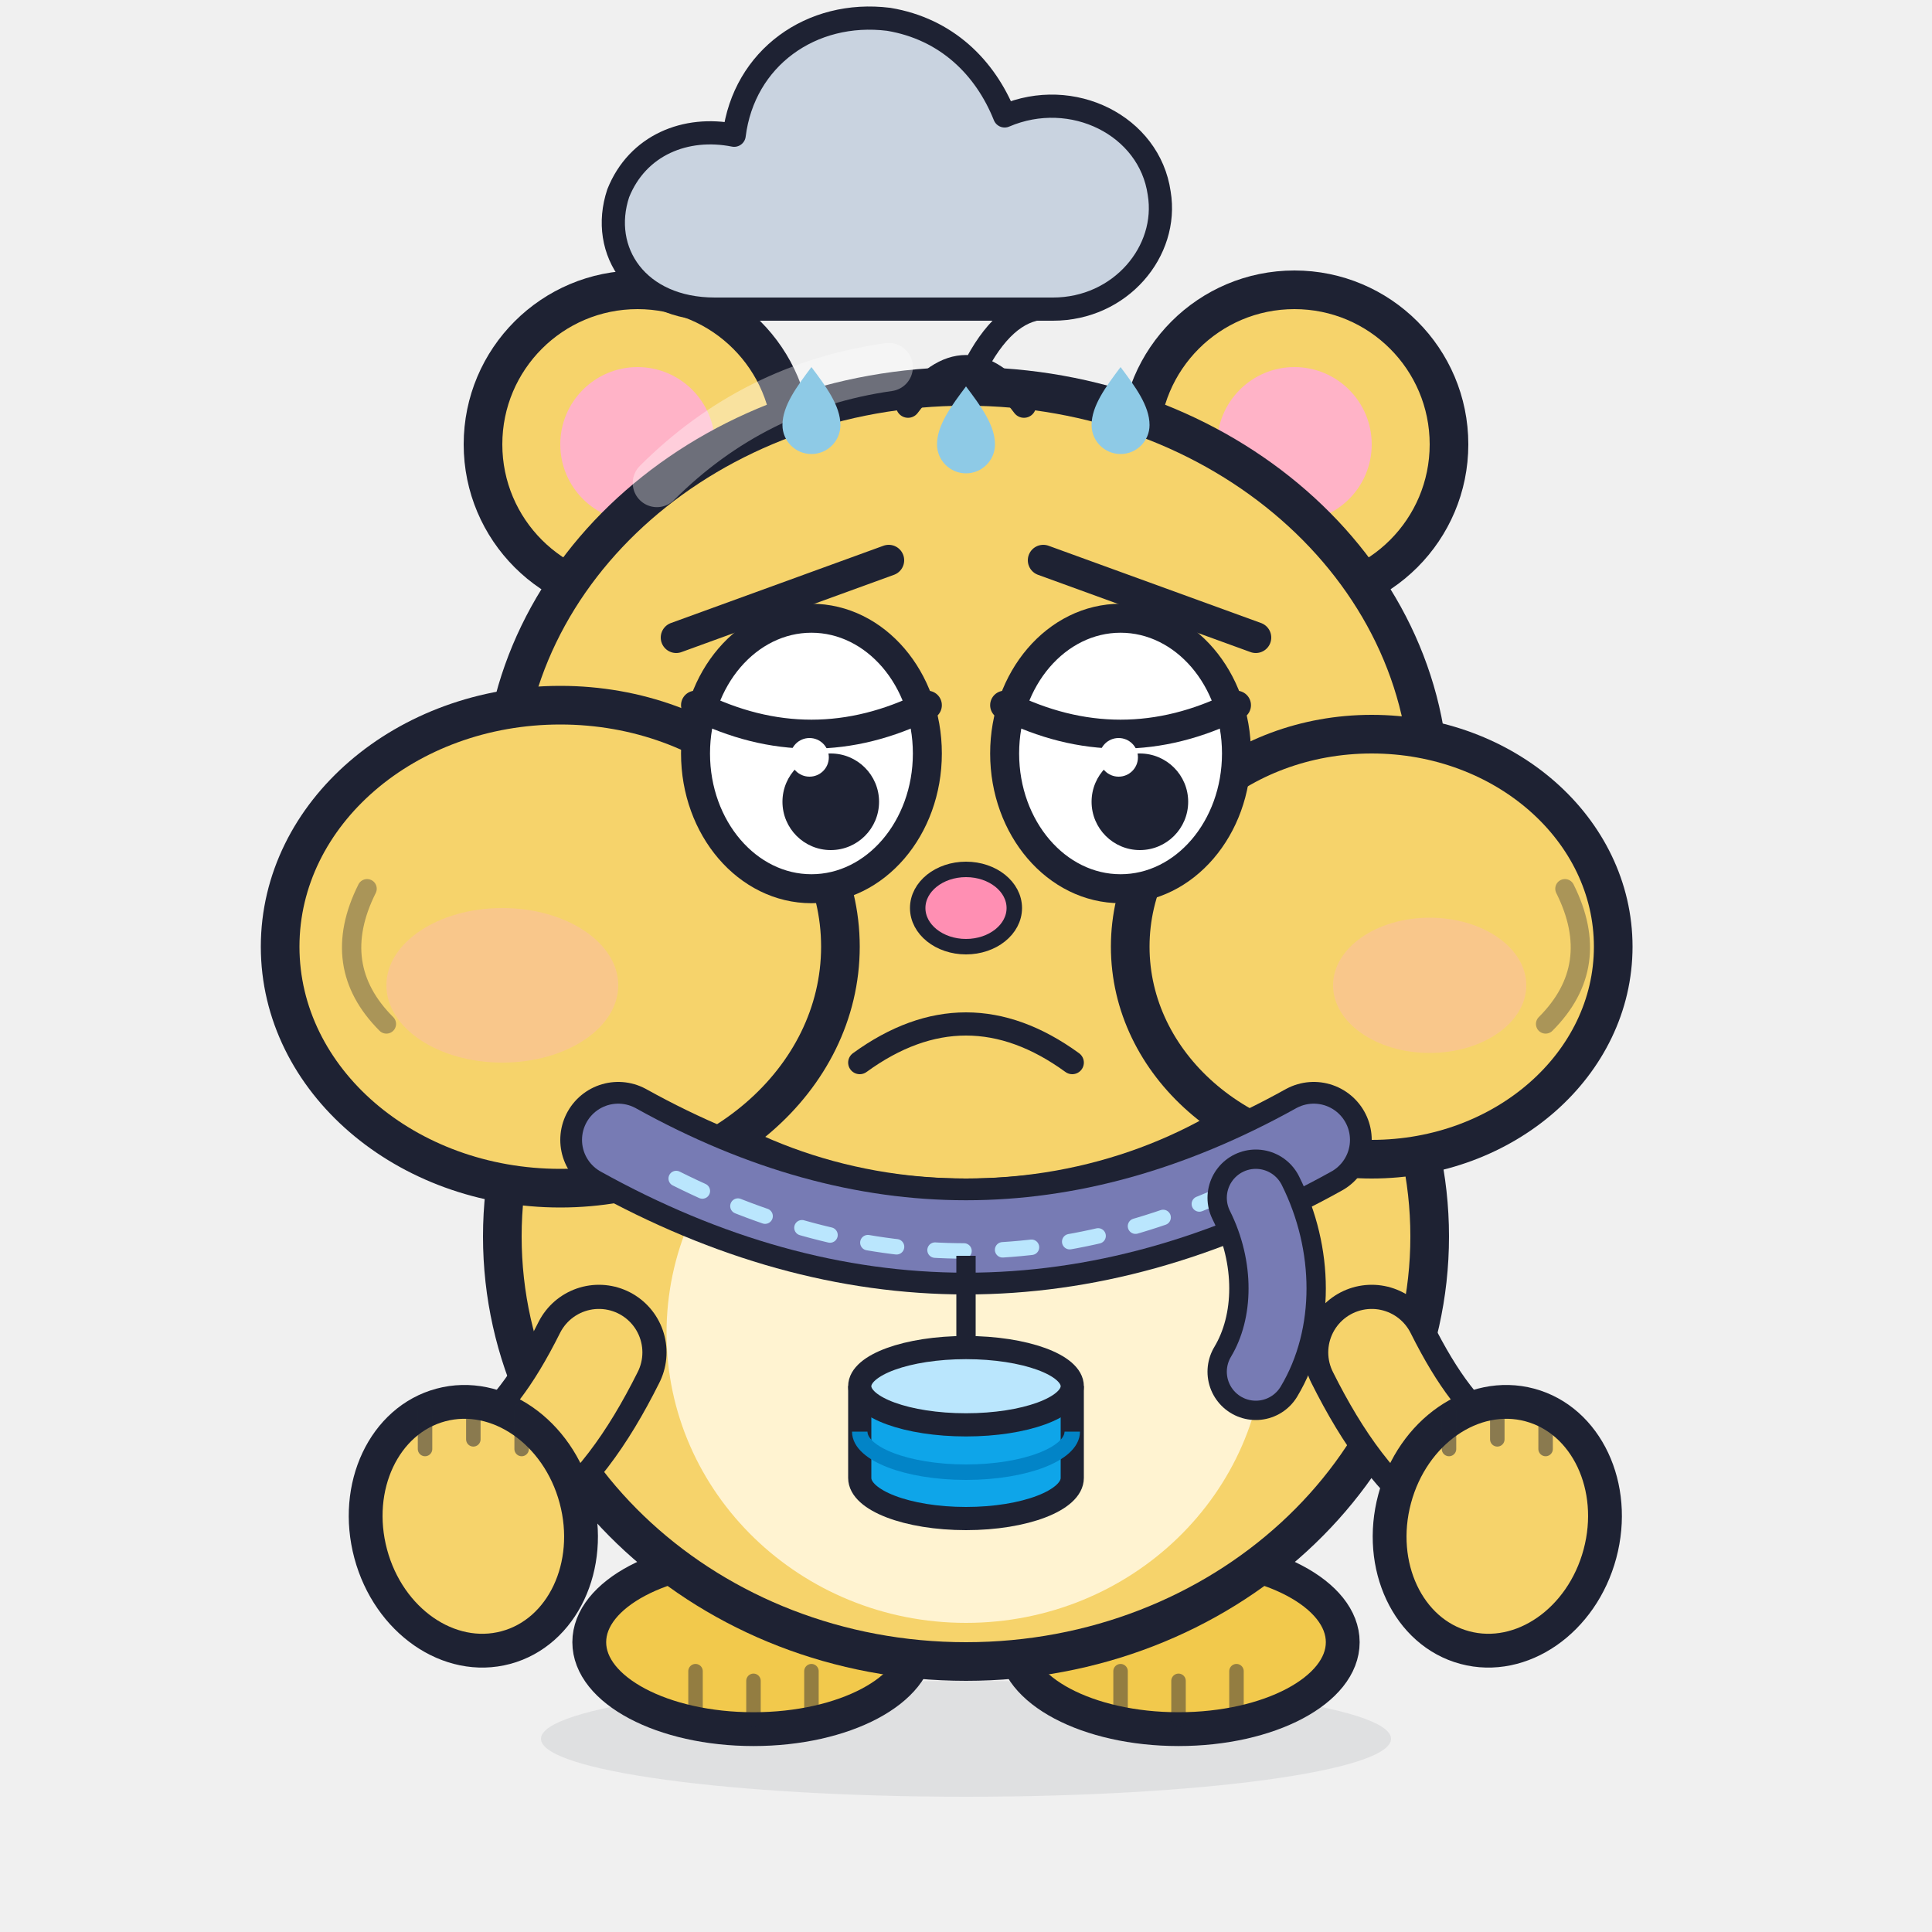
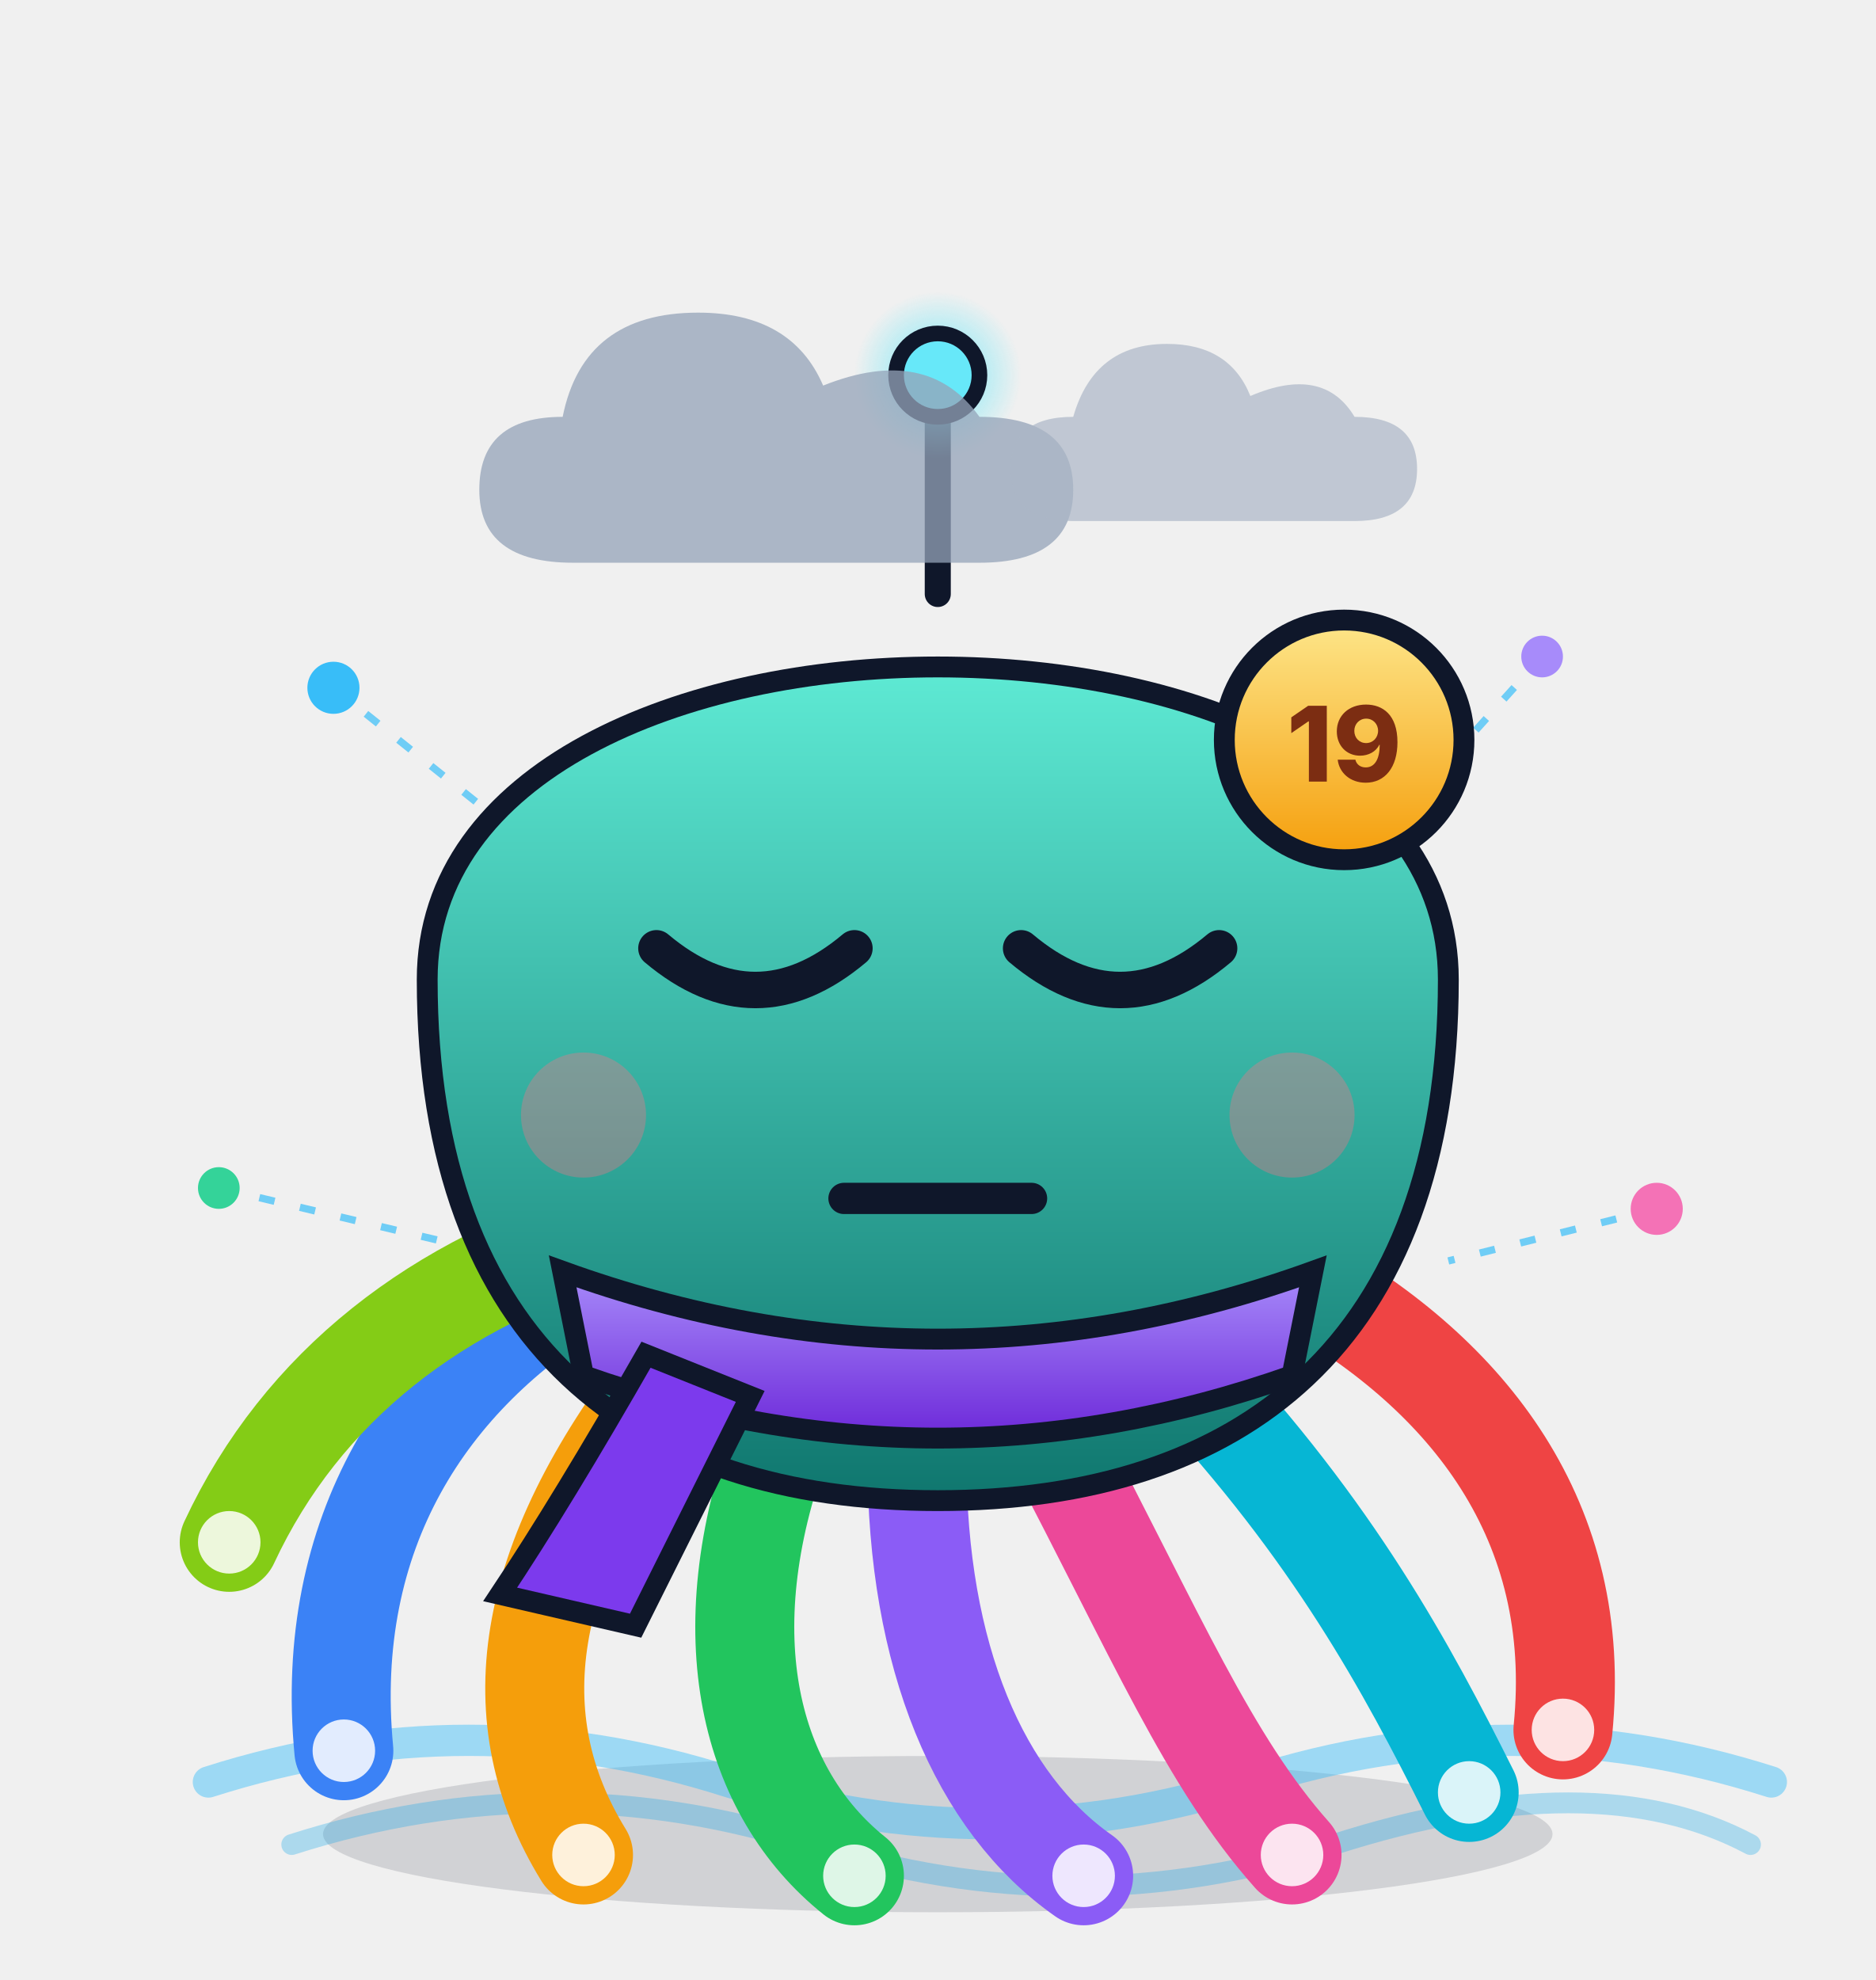
- <svg xmlns="http://www.w3.org/2000/svg" viewBox="0 0 200 200" width="88" height="88" role="img" aria-label="数据仓鼠仓仓 · 沮丧 Depressed">
-   <style>
-   .ex-motion { animation: ex-drift 4.5s ease-in-out infinite; transform-box: fill-box; transform-origin: 50% 50%; }
-   .ex-anim-tear { animation: ex-tear 1.8s ease-in infinite; transform-box: fill-box; transform-origin: center; }
-   .ex-anim-sweat { animation: ex-tear 1.5s ease-in infinite; transform-box: fill-box; transform-origin: center; }
-   .ex-anim-heart { animation: ex-heart 2.2s ease-out infinite; transform-box: fill-box; transform-origin: center; }
-   .ex-anim-spark { animation: ex-spark 1.9s ease-in-out infinite; transform-box: fill-box; transform-origin: center; }
-   .ex-anim-rain { animation: ex-rain 1.4s linear infinite; transform-box: fill-box; transform-origin: center; }
-   .ex-anim-confetti { animation: ex-confetti 2.4s linear infinite; transform-box: fill-box; transform-origin: center; }
-   .ex-anim-pulse { animation: ex-pulse 1.6s ease-in-out infinite; transform-box: fill-box; transform-origin: center; }
-   .ex-anim-knock { animation: ex-knock 0.55s ease-in-out infinite; transform-box: fill-box; transform-origin: center; }
-   .ex-anim-knockline { animation: ex-knockline 0.55s ease-out infinite; transform-box: fill-box; transform-origin: center; }
-   .ex-anim-palm { animation: ex-palm 0.9s ease-in-out infinite; transform-box: fill-box; transform-origin: center; }
-   .ex-anim-steam { animation: ex-steam 1.8s ease-out infinite; transform-box: fill-box; transform-origin: center; }
-   .ex-anim-shock { animation: ex-shock 0.5s ease-in-out infinite; transform-box: fill-box; transform-origin: center; }
-   @keyframes ex-bob { 0%,100% { transform: translateY(0); } 50% { transform: translateY(-2.5px); } }
-   @keyframes ex-bounce { 0%,100% { transform: translateY(0); } 40% { transform: translateY(-6px); } 60% { transform: translateY(-2px); } }
-   @keyframes ex-tremble { 0%,100% { transform: translateX(0); } 25% { transform: translateX(-1px); } 75% { transform: translateX(1px); } }
-   @keyframes ex-sway { 0%,100% { transform: rotate(0deg); } 50% { transform: rotate(2deg); } }
-   @keyframes ex-shake { 0%,100% { transform: translateX(0); } 20% { transform: translateX(-4.24px); } 40% { transform: translateX(4.24px); } 60% { transform: translateX(-2.75px); } 80% { transform: translateX(1.75px); } }
-   @keyframes ex-tear { 0% { transform: translateY(0); opacity: 0; } 18% { opacity: 1; } 100% { transform: translateY(8.58px); opacity: 0; } }
-   @keyframes ex-heart { 0% { transform: translateY(0) scale(.65); opacity: 0; } 20% { opacity: 1; } 100% { transform: translateY(-14.04px) scale(1.15); opacity: 0; } }
-   @keyframes ex-spark { 0%,100% { transform: scale(.6) rotate(0deg); opacity: .3; } 50% { transform: scale(1.15) rotate(25deg); opacity: 1; } }
-   @keyframes ex-rain { 0% { transform: translateY(0); opacity: 0; } 20% { opacity: 1; } 100% { transform: translateY(9.36px); opacity: 0; } }
-   @keyframes ex-confetti { 0% { transform: translateY(-4px) rotate(0deg); opacity: 1; } 100% { transform: translateY(14px) rotate(200deg); opacity: 0; } }
-   @keyframes ex-pulse { 0%,100% { transform: scale(1); opacity: .35; } 50% { transform: scale(1.18); opacity: .7; } }
-   @keyframes ex-knock { 0%,100% { transform: translateX(3.51px); } 35% { transform: translateX(0); } }
-   @keyframes ex-knockline { 0%,100% { transform: scaleX(.6); opacity: .35; } 35% { transform: scaleX(1); opacity: 1; } }
-   @keyframes ex-palm { 0%,100% { transform: translateY(0) rotate(0deg); } 50% { transform: translateY(-1px) rotate(-4deg); } }
-   @keyframes ex-steam { 0% { transform: translateY(0); opacity: .7; } 100% { transform: translateY(-7.02px); opacity: 0; } }
-   @keyframes ex-shock { 0%,100% { transform: scaleX(.7); opacity: .4; } 50% { transform: scaleX(1.25); opacity: 1; } }
-   @keyframes ex-drift { 0%,100% { transform: translateY(0); } 50% { transform: translateY(-1.56px); } }
-   @media (prefers-reduced-motion: reduce) {
-     .ex-motion, [class*="ex-anim-"] { animation: none !important; }
-   }
-   </style>
-   <g class="ex-motion ex-depressed">
-     <g class="ex-base">
-       <ellipse cx="100" cy="180" rx="44" ry="6" fill="#1E2233" opacity=".08" />
-       <path d="M146 148c7 0 10 4 7 9" fill="none" stroke="#1E2233" stroke-width="4" stroke-linecap="round" />
-       <g fill="#F2C94C" stroke="#1E2233" stroke-width="3.5">
-         <ellipse cx="78" cy="170" rx="17" ry="9" />
-         <ellipse cx="122" cy="170" rx="17" ry="9" />
-       </g>
-       <g stroke="#1E2233" stroke-width="1.5" opacity=".45" stroke-linecap="round">
-         <path d="M72 173v4" />
-         <path d="M78 174v4" />
-         <path d="M84 173v4" />
-         <path d="M116 173v4" />
-         <path d="M122 174v4" />
-         <path d="M128 173v4" />
-       </g>
-       <ellipse cx="100" cy="128" rx="48" ry="44" fill="#F6D36B" stroke="#1E2233" stroke-width="4" />
-       <ellipse cx="100" cy="138" rx="31" ry="30" fill="#FFF3D1" />
-       <g fill="#F6D36B" stroke="#1E2233" stroke-width="4">
-         <circle cx="66" cy="46" r="16" />
-         <circle cx="134" cy="46" r="16" />
-       </g>
-       <g fill="#FFB3C7">
-         <circle cx="66" cy="46" r="8" />
-         <circle cx="134" cy="46" r="8" />
-       </g>
-       <ellipse cx="100" cy="82" rx="48" ry="42" fill="#F6D36B" stroke="#1E2233" stroke-width="4" />
-       <path d="M94 42q6-8 12 0M100 40q3-7 7-8" fill="none" stroke="#1E2233" stroke-width="2.5" stroke-linecap="round" />
-       <g fill="#F6D36B" stroke="#1E2233" stroke-width="4">
-         <ellipse cx="58" cy="98" rx="29" ry="25" />
-         <ellipse cx="142" cy="98" rx="25" ry="22" />
-       </g>
-       <path d="M38 92q-4 8 2 14M162 92q4 8-2 14" fill="none" stroke="#1E2233" stroke-width="2" opacity=".35" stroke-linecap="round" />
-       <path d="M64 118q36 20 72 0" fill="none" stroke="#1E2233" stroke-width="12" stroke-linecap="round" />
-       <path d="M64 118q36 20 72 0" fill="none" stroke="#777BB4" stroke-width="7.5" stroke-linecap="round" />
-       <path d="M70 122q30 15 60 0" fill="none" stroke="#BAE6FD" stroke-width="1.6" stroke-linecap="round" stroke-dasharray="3 4" />
-       <path d="M130 124c3 6 3 13 0 18" fill="none" stroke="#1E2233" stroke-width="10" stroke-linecap="round" />
-       <path d="M130 124c3 6 3 13 0 18" fill="none" stroke="#777BB4" stroke-width="6" stroke-linecap="round" />
-       <line x1="100" y1="130" x2="100" y2="140" stroke="#1E2233" stroke-width="2" />
-       <path d="M89 143.5v9.5c0 2.3 4.9 4.2 11 4.2s11-1.9 11-4.2v-9.5" fill="#0EA5E9" stroke="#1E2233" stroke-width="2.4" stroke-linejoin="round" />
-       <ellipse cx="100" cy="143.5" rx="11" ry="4" fill="#BAE6FD" stroke="#1E2233" stroke-width="2.4" />
-       <path d="M89 148.2c0 2.3 4.9 4.2 11 4.2s11-1.9 11-4.2" fill="none" stroke="#0284C7" stroke-width="1.6" />
-       <path d="M68 50q10-10 24-12" fill="none" stroke="#FFF" stroke-width="5" opacity=".35" stroke-linecap="round" />
+ <svg xmlns="http://www.w3.org/2000/svg" viewBox="0 0 360 380" width="360" height="380" role="img" aria-labelledby="petTitle petDesc">
+   <defs>
+     <linearGradient id="bodyGrad" x1="0" y1="0" x2="0" y2="1">
+       <stop offset="0" stop-color="#5EEAD4" />
+       <stop offset="1" stop-color="#0F766E" />
+     </linearGradient>
+     <linearGradient id="scarfGrad" x1="0" y1="0" x2="0" y2="1">
+       <stop offset="0" stop-color="#A78BFA" />
+       <stop offset="1" stop-color="#6D28D9" />
+     </linearGradient>
+     <linearGradient id="badgeGrad" x1="0" y1="0" x2="0" y2="1">
+       <stop offset="0" stop-color="#FDE68A" />
+       <stop offset="1" stop-color="#F59E0B" />
+     </linearGradient>
+     <radialGradient id="glow">
+       <stop offset="0" stop-color="#67E8F9" stop-opacity=".9" />
+       <stop offset="1" stop-color="#67E8F9" stop-opacity="0" />
+     </radialGradient>
+     <style>
+       .pet-bob { animation: petBob 5.2s ease-in-out infinite; transform-box: fill-box; transform-origin: 50% 100%; }
+       .spark { animation: petSpark 2.6s ease-in-out infinite; }
+       .tear { animation: petTear 2.2s ease-in infinite; }
+       @keyframes petBob { 0%, 100% { transform: translateY(0); } 50% { transform: translateY(-7px); } }
+       @keyframes petSpark { 0%, 100% { opacity: .35; transform: scale(.8); } 50% { opacity: 1; transform: scale(1.08); } }
+       @keyframes petTear { 0% { opacity: 0; transform: translateY(-4px); } 30% { opacity: 1; } 100% { opacity: 0; transform: translateY(18px); } }
+       @media (prefers-reduced-motion: reduce) { .pet-bob, .spark, .tear { animation: none; } }
+     </style>
+   </defs>
+   <g class="pet-bob">
+     <ellipse cx="180" cy="352" rx="118" ry="15" fill="#0F172A" opacity=".14" />
+     <path d="M40 342 Q90 326 140 342 T240 342 T340 342" fill="none" stroke="#38BDF8" stroke-width="6" stroke-linecap="round" opacity=".45" />
+     <path d="M56 354 Q106 338 156 354 T256 354 T336 354" fill="none" stroke="#0EA5E9" stroke-width="4" stroke-linecap="round" opacity=".3" />
+     <g opacity=".7" fill="none" stroke="#38BDF8" stroke-width="1.4" stroke-dasharray="3 5">
+       <path d="M64 132 L104 164" />
+       <path d="M296 126 L260 166" />
+       <path d="M42 228 L84 238" />
+       <path d="M318 232 L278 242" />
    </g>
-     <g class="ex-face">
-       <ellipse cx="84" cy="78" rx="12" ry="14" fill="#FFF" stroke="#1E2233" stroke-width="3" />
-       <path d="M72 73q12 6 24 0" fill="none" stroke="#1E2233" stroke-width="3" stroke-linecap="round" />
-       <circle cx="86" cy="83" r="5" fill="#1E2233" />
-       <circle cx="83.8" cy="78.4" r="2" fill="#FFF" />
-       <ellipse cx="116" cy="78" rx="12" ry="14" fill="#FFF" stroke="#1E2233" stroke-width="3" />
-       <path d="M104 73q12 6 24 0" fill="none" stroke="#1E2233" stroke-width="3" stroke-linecap="round" />
-       <circle cx="118" cy="83" r="5" fill="#1E2233" />
-       <circle cx="115.8" cy="78.4" r="2" fill="#FFF" />
-       <path d="M70 66L92 58" fill="none" stroke="#1E2233" stroke-width="3.2" stroke-linecap="round" />
-       <path d="M130 66L108 58" fill="none" stroke="#1E2233" stroke-width="3.2" stroke-linecap="round" />
-       <ellipse cx="100" cy="94" rx="5" ry="4" fill="#FF8FB3" stroke="#1E2233" stroke-width="1.6" />
-       <path d="M89 110q11-8 22 0" fill="none" stroke="#1E2233" stroke-width="2.4" stroke-linecap="round" />
-       <ellipse cx="52" cy="102" rx="12" ry="8" fill="#FFB3C7" opacity="0.35" />
-       <ellipse cx="148" cy="102" rx="10" ry="7" fill="#FFB3C7" opacity="0.35" />
+     <g class="spark">
+       <circle cx="64" cy="132" r="5" fill="#38BDF8" />
+       <circle cx="296" cy="126" r="4" fill="#A78BFA" />
+       <circle cx="42" cy="228" r="4" fill="#34D399" />
+       <circle cx="318" cy="232" r="5" fill="#F472B6" />
    </g>
-     <g class="ex-arms">
-       <path d="M62 140c-3 6-6 10-10 13" fill="none" stroke="#1E2233" stroke-width="14" stroke-linecap="round" />
-       <path d="M62 140c-3 6-6 10-10 13" fill="none" stroke="#F6D36B" stroke-width="9" stroke-linecap="round" />
-       <ellipse cx="49" cy="158" rx="11" ry="13" fill="#F6D36B" stroke="#1E2233" stroke-width="3.5" transform="rotate(-15 49 158)" />
-       <g stroke="#1E2233" stroke-width="1.5" opacity=".5" stroke-linecap="round">
-         <path d="M44 150v-4" />
-         <path d="M49 149v-4" />
-         <path d="M54 150v-4" />
-       </g>
-       <path d="M142 140c3 6 6 10 10 13" fill="none" stroke="#1E2233" stroke-width="14" stroke-linecap="round" />
-       <path d="M142 140c3 6 6 10 10 13" fill="none" stroke="#F6D36B" stroke-width="9" stroke-linecap="round" />
-       <ellipse cx="155" cy="158" rx="11" ry="13" fill="#F6D36B" stroke="#1E2233" stroke-width="3.5" transform="rotate(15 155 158)" />
-       <g stroke="#1E2233" stroke-width="1.5" opacity=".5" stroke-linecap="round">
-         <path d="M150 150v-4" />
-         <path d="M155 149v-4" />
-         <path d="M160 150v-4" />
-       </g>
+     <g fill="none" stroke-linecap="round">
+       <path d="M112 246 C82 264 62 294 66 336" stroke="#3B82F6" stroke-width="19" />
+       <path d="M128 264 C100 300 96 330 112 356" stroke="#F59E0B" stroke-width="19" />
+       <path d="M150 276 C136 314 144 344 164 360" stroke="#22C55E" stroke-width="19" />
+       <path d="M176 280 C176 318 188 346 208 360" stroke="#8B5CF6" stroke-width="19" />
+       <path d="M202 276 C222 314 232 338 248 356" stroke="#EC4899" stroke-width="19" />
+       <path d="M228 264 C256 294 270 320 282 344" stroke="#06B6D4" stroke-width="19" />
+       <path d="M250 246 C282 264 304 292 300 332" stroke="#EF4444" stroke-width="19" />
+       <path d="M118 236 C84 246 58 266 44 296" stroke="#84CC16" stroke-width="19" />
    </g>
-     <g class="ex-effects">
-       <g transform="translate(100 22)">
-         <path d="M-26 10c-8 0-12-6-10-12 2-5 7-7 12-6 1-8 8-13 16-12 6 1 10 5 12 10 7-3 15 1 16 8 1 6-4 12-11 12z" fill="#C9D3E0" stroke="#1E2233" stroke-width="2.4" stroke-linejoin="round" />
-       </g>
-       <g class="ex-anim-rain" style="animation-delay:0s" transform="translate(84 38)">
-         <path d="M0 0C1.5 2 3 4 3 6A3 3 0 0 1-3 6C-3 4-1.5 2 0 0Z" fill="#8ECAE6" />
-       </g>
-       <g class="ex-anim-rain" style="animation-delay:0.3s" transform="translate(100 40)">
-         <path d="M0 0C1.5 2 3 4 3 6A3 3 0 0 1-3 6C-3 4-1.5 2 0 0Z" fill="#8ECAE6" />
-       </g>
-       <g class="ex-anim-rain" style="animation-delay:0.6s" transform="translate(116 38)">
-         <path d="M0 0C1.5 2 3 4 3 6A3 3 0 0 1-3 6C-3 4-1.5 2 0 0Z" fill="#8ECAE6" />
-       </g>
+     <g fill="#FFFFFF" opacity=".85">
+       <circle cx="66" cy="336" r="6" />
+       <circle cx="112" cy="356" r="6" />
+       <circle cx="164" cy="360" r="6" />
+       <circle cx="208" cy="360" r="6" />
+       <circle cx="248" cy="356" r="6" />
+       <circle cx="282" cy="344" r="6" />
+       <circle cx="300" cy="332" r="6" />
+       <circle cx="44" cy="296" r="6" />
+     </g>
+     <path d="M82 188 C82 108 278 108 278 188 C278 258 238 288 180 288 C122 288 82 258 82 188 Z" fill="url(#bodyGrad)" stroke="#0F172A" stroke-width="4" />
+     <path d="M180 114 V80" stroke="#0F172A" stroke-width="5" stroke-linecap="round" />
+     <circle cx="180" cy="72" r="16" fill="url(#glow)" />
+     <circle cx="180" cy="72" r="8" fill="#67E8F9" stroke="#0F172A" stroke-width="3" />
+     <circle cx="258" cy="142" r="23" fill="url(#badgeGrad)" stroke="#0F172A" stroke-width="4" />
+     <text x="258" y="150" text-anchor="middle" font-family="system-ui, -apple-system, Segoe UI, sans-serif" font-size="20" font-weight="800" fill="#7C2D12">19</text>
+     <path d="M108 244 Q180 270 252 244 L248 264 Q180 288 112 264 Z" fill="url(#scarfGrad)" stroke="#0F172A" stroke-width="4" />
+     <path d="M124 260 Q108 288 96 306 L122 312 Q134 288 144 268 Z" fill="#7C3AED" stroke="#0F172A" stroke-width="4" />
+     <g>
+       <path d="M126 182 Q145 198 164 182" fill="none" stroke="#0F172A" stroke-width="7" stroke-linecap="round" />
+       <path d="M196 182 Q215 198 234 182" fill="none" stroke="#0F172A" stroke-width="7" stroke-linecap="round" />
+       <circle cx="112" cy="214" r="12" fill="#FB7185" opacity=".35" />
+       <circle cx="248" cy="214" r="12" fill="#FB7185" opacity=".35" />
+       <path d="M162 230 L198 230" fill="none" stroke="#0F172A" stroke-width="6" stroke-linecap="round" />
+     </g>
+     <g fill="#94A3B8" opacity=".75">
+       <path d="M110 108 q-18 0 -18 -14 q0 -14 16 -14 q4 -20 26 -20 q18 0 24 14 q20 -8 30 6 q18 0 18 14 q0 14 -18 14Z" />
+       <path d="M206 100 q-12 0 -12 -10 q0 -10 12 -10 q4 -14 18 -14 q12 0 16 10 q14 -6 20 4 q12 0 12 10 q0 10 -12 10Z" opacity=".7" />
    </g>
  </g>
</svg>
